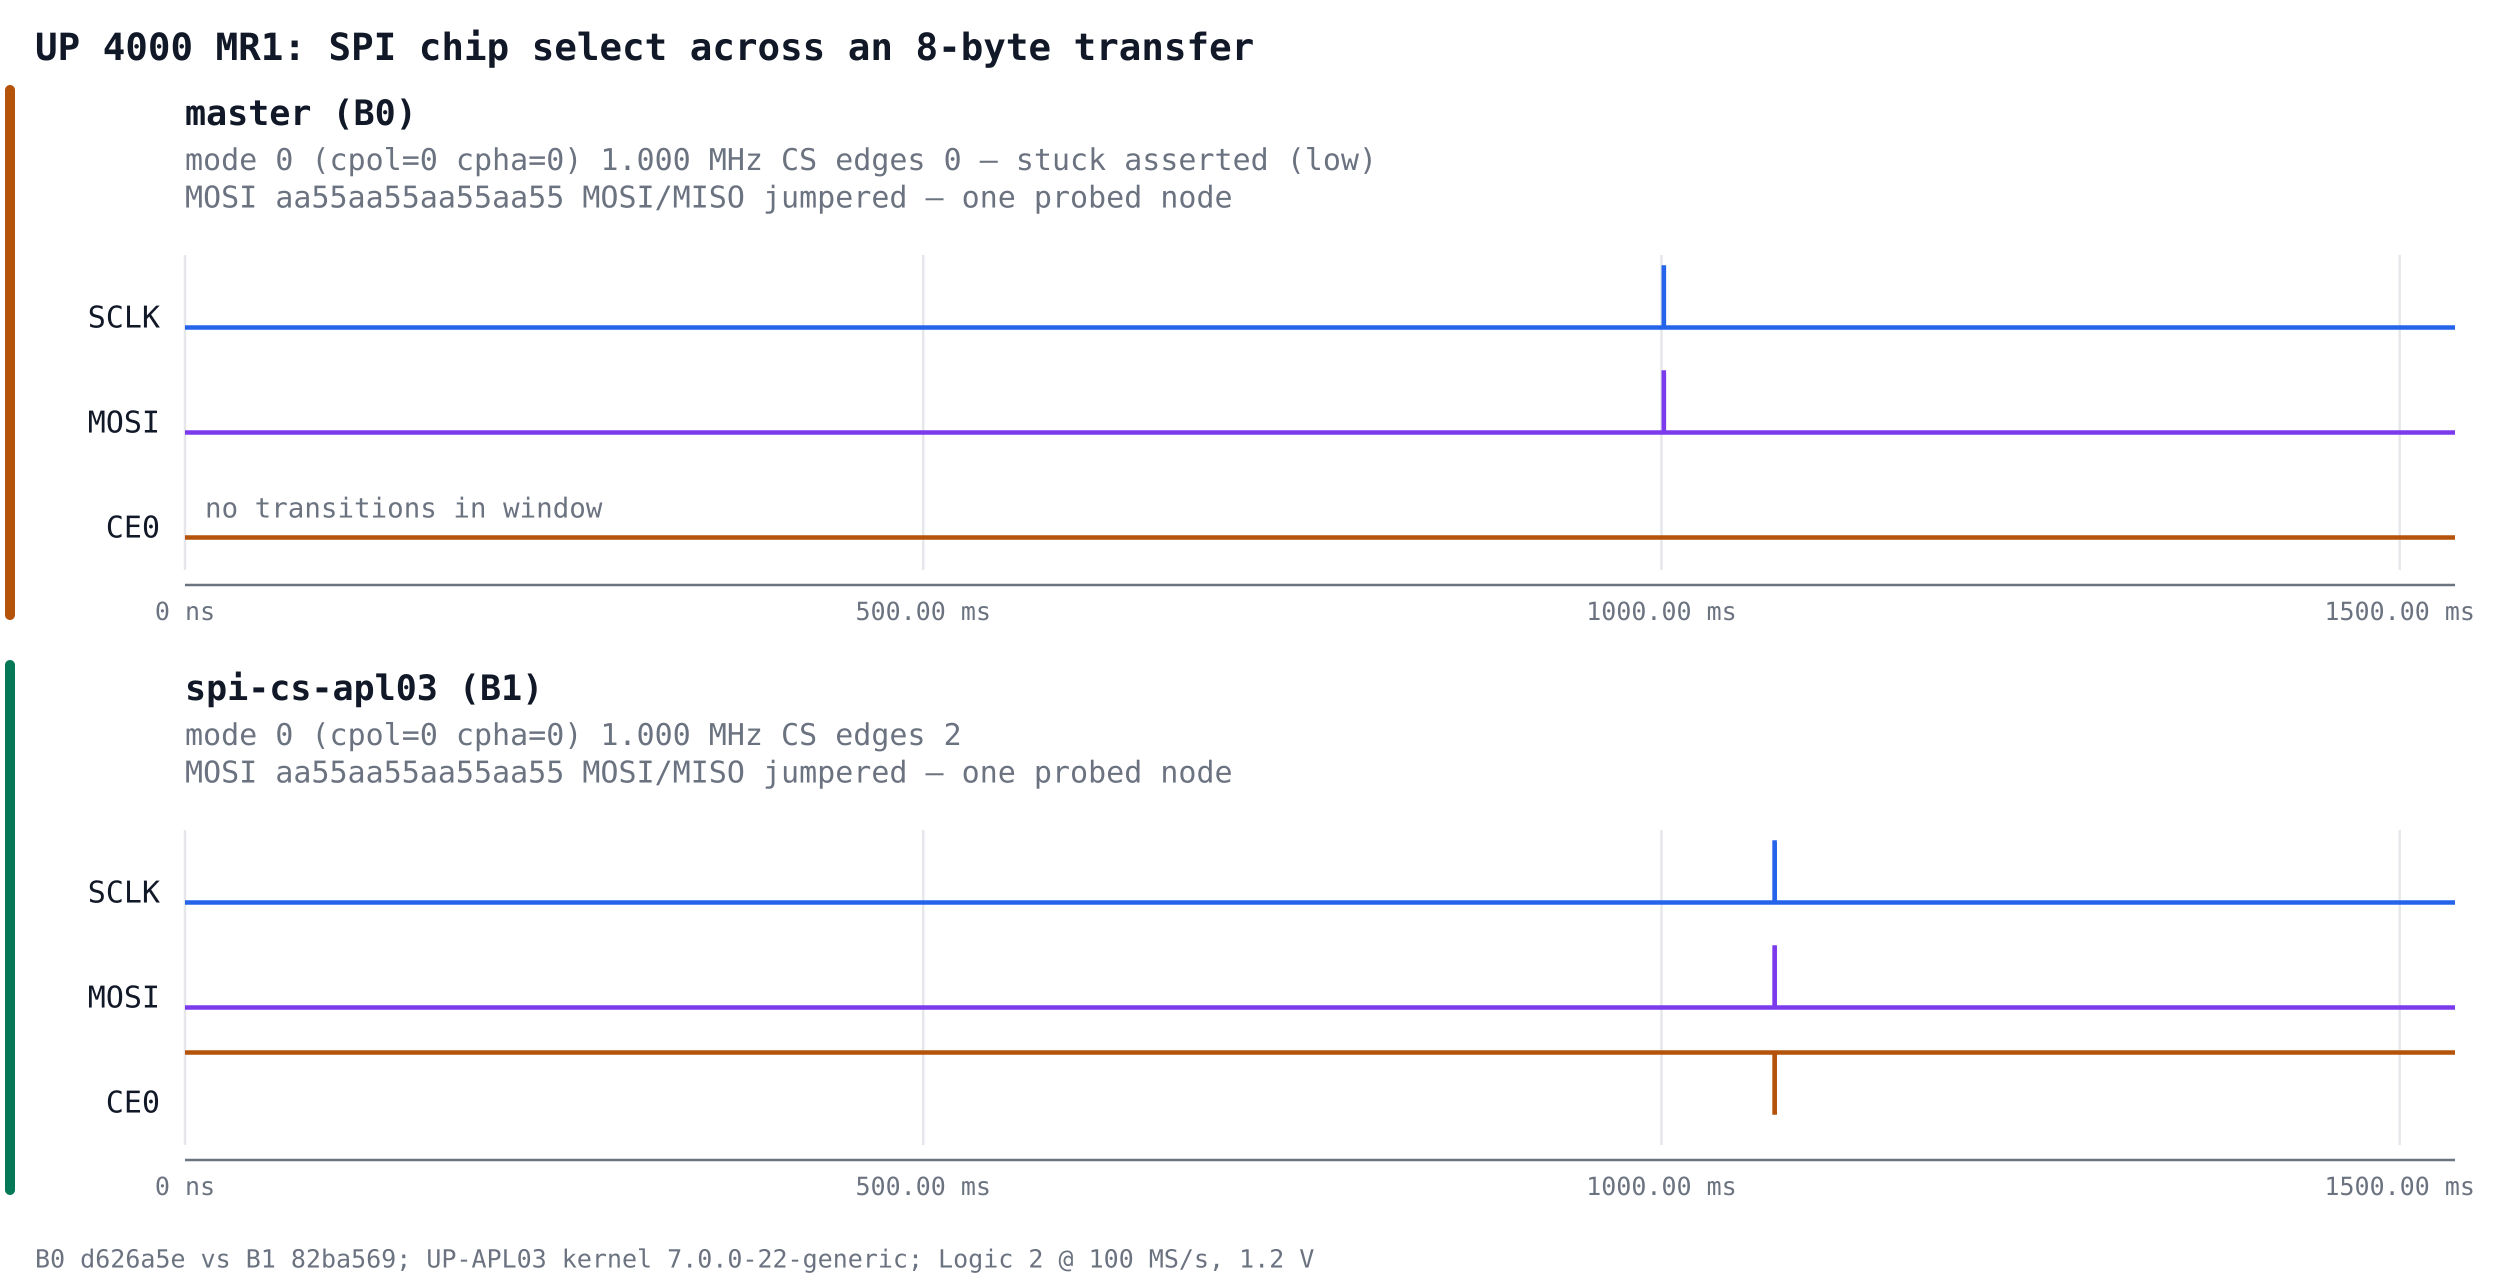
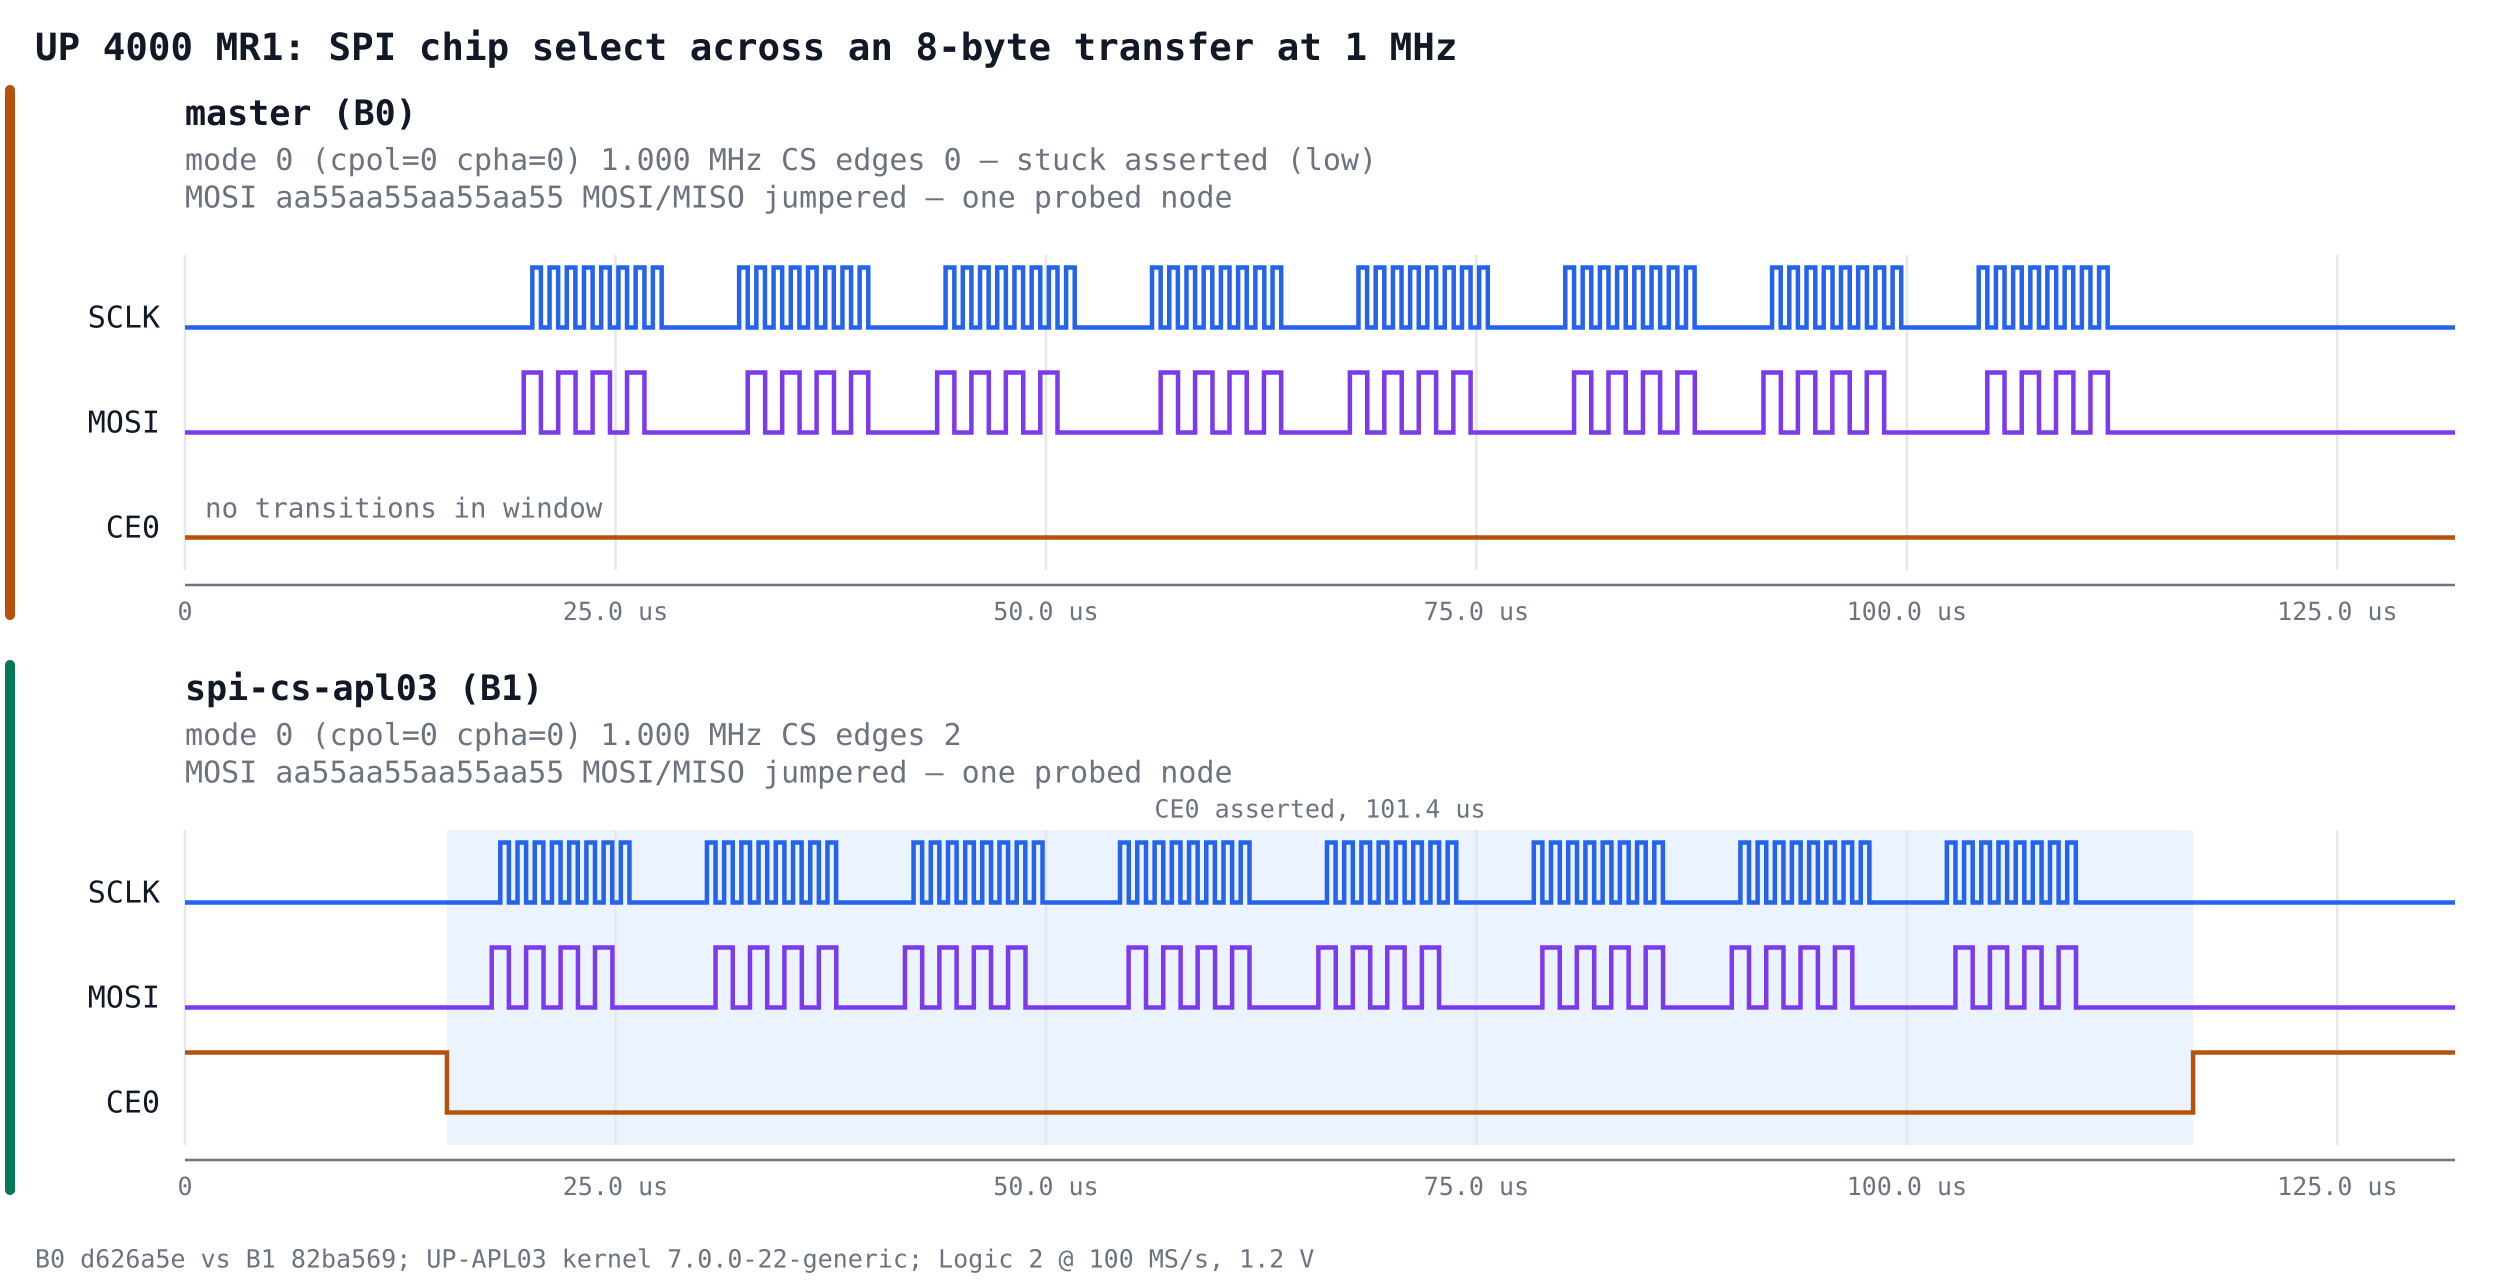
- <svg xmlns="http://www.w3.org/2000/svg" width="1000" height="514" viewBox="0 0 1000 514" role="img" aria-label="UP 4000 MR1: SPI chip select across an 8-byte transfer">
+ <svg xmlns="http://www.w3.org/2000/svg" width="1000" height="514" viewBox="0 0 1000 514" role="img" aria-label="UP 4000 MR1: SPI chip select across an 8-byte transfer at 1 MHz">
  <rect width="1000" height="514" fill="#ffffff" />
-   <text x="14" y="24" font-family="ui-monospace, SFMono-Regular, Menlo, Consolas, monospace" font-size="15" font-weight="700" fill="#111827">UP 4000 MR1: SPI chip select across an 8-byte transfer</text>
+   <text x="14" y="24" font-family="ui-monospace, SFMono-Regular, Menlo, Consolas, monospace" font-size="15" font-weight="700" fill="#111827">UP 4000 MR1: SPI chip select across an 8-byte transfer at 1 MHz</text>
  <rect x="2" y="34" width="4" height="214" fill="#b45309" rx="2" />
  <text x="74" y="50" font-family="ui-monospace, SFMono-Regular, Menlo, Consolas, monospace" font-size="14" font-weight="700" fill="#111827">master (B0)</text>
  <text x="74" y="68" font-family="ui-monospace, SFMono-Regular, Menlo, Consolas, monospace" font-size="12" fill="#6b7280">mode 0 (cpol=0 cpha=0)   1.000 MHz   CS edges 0 — stuck asserted (low)</text>
  <text x="74" y="83" font-family="ui-monospace, SFMono-Regular, Menlo, Consolas, monospace" font-size="12" fill="#6b7280">MOSI aa55aa55aa55aa55   MOSI/MISO jumpered — one probed node</text>
  <line x1="74.00" y1="102" x2="74.00" y2="228" stroke="#e5e7eb" stroke-width="1" />
-   <line x1="369.29" y1="102" x2="369.29" y2="228" stroke="#e5e7eb" stroke-width="1" />
-   <line x1="664.58" y1="102" x2="664.58" y2="228" stroke="#e5e7eb" stroke-width="1" />
-   <line x1="959.87" y1="102" x2="959.87" y2="228" stroke="#e5e7eb" stroke-width="1" />
+   <line x1="246.19" y1="102" x2="246.19" y2="228" stroke="#e5e7eb" stroke-width="1" />
+   <line x1="418.38" y1="102" x2="418.38" y2="228" stroke="#e5e7eb" stroke-width="1" />
+   <line x1="590.56" y1="102" x2="590.56" y2="228" stroke="#e5e7eb" stroke-width="1" />
+   <line x1="762.75" y1="102" x2="762.75" y2="228" stroke="#e5e7eb" stroke-width="1" />
+   <line x1="934.94" y1="102" x2="934.94" y2="228" stroke="#e5e7eb" stroke-width="1" />
  <text x="64" y="131" text-anchor="end" font-family="ui-monospace, SFMono-Regular, Menlo, Consolas, monospace" font-size="12" fill="#111827">SCLK</text>
-   <polyline points="74.00,131.00 665.51,131.00 665.51,107.00 665.51,107.00 665.51,131.00 665.51,131.00 665.51,107.00 665.51,107.00 665.51,131.00 665.51,131.00 665.51,107.00 665.51,107.00 665.51,131.00 665.51,131.00 665.51,107.00 665.51,107.00 665.51,131.00 665.51,131.00 665.51,107.00 665.51,107.00 665.51,131.00 665.51,131.00 665.51,107.00 665.51,107.00 665.51,131.00 665.51,131.00 665.51,107.00 665.51,107.00 665.51,131.00 665.51,131.00 665.51,107.00 665.51,107.00 665.51,131.00 665.51,131.00 665.51,107.00 665.51,107.00 665.51,131.00 665.51,131.00 665.51,107.00 665.52,107.00 665.52,131.00 665.52,131.00 665.52,107.00 665.52,107.00 665.52,131.00 665.52,131.00 665.52,107.00 665.52,107.00 665.52,131.00 665.52,131.00 665.52,107.00 665.52,107.00 665.52,131.00 665.52,131.00 665.52,107.00 665.52,107.00 665.52,131.00 665.52,131.00 665.52,107.00 665.52,107.00 665.52,131.00 665.52,131.00 665.52,107.00 665.52,107.00 665.52,131.00 665.52,131.00 665.52,107.00 665.52,107.00 665.52,131.00 665.52,131.00 665.52,107.00 665.52,107.00 665.52,131.00 665.52,131.00 665.52,107.00 665.52,107.00 665.52,131.00 665.52,131.00 665.52,107.00 665.52,107.00 665.52,131.00 665.52,131.00 665.52,107.00 665.52,107.00 665.52,131.00 665.52,131.00 665.52,107.00 665.52,107.00 665.52,131.00 665.52,131.00 665.52,107.00 665.53,107.00 665.53,131.00 665.53,131.00 665.53,107.00 665.53,107.00 665.53,131.00 665.53,131.00 665.53,107.00 665.53,107.00 665.53,131.00 665.53,131.00 665.53,107.00 665.53,107.00 665.53,131.00 665.53,131.00 665.53,107.00 665.53,107.00 665.53,131.00 665.53,131.00 665.53,107.00 665.53,107.00 665.53,131.00 665.53,131.00 665.53,107.00 665.53,107.00 665.53,131.00 665.53,131.00 665.53,107.00 665.53,107.00 665.53,131.00 665.53,131.00 665.53,107.00 665.53,107.00 665.53,131.00 665.53,131.00 665.53,107.00 665.53,107.00 665.53,131.00 665.54,131.00 665.54,107.00 665.54,107.00 665.54,131.00 665.54,131.00 665.54,107.00 665.54,107.00 665.54,131.00 665.54,131.00 665.54,107.00 665.54,107.00 665.54,131.00 665.54,131.00 665.54,107.00 665.54,107.00 665.54,131.00 665.54,131.00 665.54,107.00 665.54,107.00 665.54,131.00 665.54,131.00 665.54,107.00 665.54,107.00 665.54,131.00 665.54,131.00 665.54,107.00 665.54,107.00 665.54,131.00 665.54,131.00 665.54,107.00 665.54,107.00 665.54,131.00 665.54,131.00 665.54,107.00 665.54,107.00 665.54,131.00 665.54,131.00 665.54,107.00 665.54,107.00 665.54,131.00 665.54,131.00 665.54,107.00 665.54,107.00 665.54,131.00 665.54,131.00 665.54,107.00 665.54,107.00 665.54,131.00 665.54,131.00 665.54,107.00 665.55,107.00 665.55,131.00 665.55,131.00 665.55,107.00 665.55,107.00 665.55,131.00 665.55,131.00 665.55,107.00 665.55,107.00 665.55,131.00 665.55,131.00 665.55,107.00 665.55,107.00 665.55,131.00 665.55,131.00 665.55,107.00 665.55,107.00 665.55,131.00 665.55,131.00 665.55,107.00 665.55,107.00 665.55,131.00 665.55,131.00 665.55,107.00 665.55,107.00 665.55,131.00 665.55,131.00 665.55,107.00 665.55,107.00 665.55,131.00 665.55,131.00 665.55,107.00 665.55,107.00 665.55,131.00 665.55,131.00 665.55,107.00 665.55,107.00 665.55,131.00 665.55,131.00 665.55,107.00 665.55,107.00 665.55,131.00 665.55,131.00 665.55,107.00 665.55,107.00 665.55,131.00 665.56,131.00 665.56,107.00 665.56,107.00 665.56,131.00 665.56,131.00 665.56,107.00 665.56,107.00 665.56,131.00 665.56,131.00 665.56,107.00 665.56,107.00 665.56,131.00 665.56,131.00 665.56,107.00 665.56,107.00 665.56,131.00 665.56,131.00 665.56,107.00 665.56,107.00 665.56,131.00 665.56,131.00 665.56,107.00 665.56,107.00 665.56,131.00 665.56,131.00 665.56,107.00 665.56,107.00 665.56,131.00 665.56,131.00 665.56,107.00 665.56,107.00 665.56,131.00 982.00,131.00" fill="none" stroke="#2563eb" stroke-width="1.8" stroke-linejoin="miter" />
+   <polyline points="74.00,131.00 212.93,131.00 212.93,107.00 216.37,107.00 216.37,131.00 219.82,131.00 219.82,107.00 223.26,107.00 223.26,131.00 226.71,131.00 226.71,107.00 230.15,107.00 230.15,131.00 233.59,131.00 233.59,107.00 237.04,107.00 237.04,131.00 240.48,131.00 240.48,107.00 243.92,107.00 243.92,131.00 247.37,131.00 247.37,107.00 250.81,107.00 250.81,131.00 254.26,131.00 254.26,107.00 257.77,107.00 257.77,131.00 261.14,131.00 261.14,107.00 264.66,107.00 264.66,131.00 295.65,131.00 295.65,107.00 299.09,107.00 299.09,131.00 302.54,131.00 302.54,107.00 305.98,107.00 305.98,131.00 309.43,131.00 309.43,107.00 312.87,107.00 312.87,131.00 316.31,131.00 316.31,107.00 319.76,107.00 319.76,131.00 323.20,131.00 323.20,107.00 326.64,107.00 326.64,131.00 330.09,131.00 330.09,107.00 333.53,107.00 333.53,131.00 336.98,131.00 336.98,107.00 340.42,107.00 340.42,131.00 343.86,131.00 343.86,107.00 347.31,107.00 347.31,131.00 378.23,131.00 378.23,107.00 381.74,107.00 381.74,131.00 385.12,131.00 385.12,107.00 388.56,107.00 388.56,131.00 392.01,131.00 392.01,107.00 395.45,107.00 395.45,131.00 398.89,131.00 398.89,107.00 402.34,107.00 402.34,131.00 405.78,131.00 405.78,107.00 409.23,107.00 409.23,131.00 412.67,131.00 412.67,107.00 416.11,107.00 416.11,131.00 419.56,131.00 419.56,107.00 423.00,107.00 423.00,131.00 426.44,131.00 426.44,107.00 429.89,107.00 429.89,131.00 460.81,131.00 460.81,107.00 464.26,107.00 464.26,131.00 467.70,131.00 467.70,107.00 471.14,107.00 471.14,131.00 474.59,131.00 474.59,107.00 478.03,107.00 478.03,131.00 481.47,131.00 481.47,107.00 484.92,107.00 484.92,131.00 488.36,131.00 488.36,107.00 491.81,107.00 491.81,131.00 495.25,131.00 495.25,107.00 498.69,107.00 498.69,131.00 502.14,131.00 502.14,107.00 505.72,107.00 505.72,131.00 509.02,131.00 509.02,107.00 512.47,107.00 512.47,131.00 543.39,131.00 543.39,107.00 546.84,107.00 546.84,131.00 550.28,131.00 550.28,107.00 553.72,107.00 553.72,131.00 557.17,131.00 557.17,107.00 560.61,107.00 560.61,131.00 564.06,131.00 564.06,107.00 567.50,107.00 567.50,131.00 570.94,131.00 570.94,107.00 574.46,107.00 574.46,131.00 577.90,131.00 577.90,107.00 581.48,107.00 581.48,131.00 584.79,131.00 584.79,107.00 588.23,107.00 588.23,131.00 591.67,131.00 591.67,107.00 595.12,107.00 595.12,131.00 626.11,131.00 626.11,107.00 629.63,107.00 629.63,131.00 633.07,131.00 633.07,107.00 636.51,107.00 636.51,131.00 639.96,131.00 639.96,107.00 643.40,107.00 643.40,131.00 646.84,131.00 646.84,107.00 650.29,107.00 650.29,131.00 653.73,131.00 653.73,107.00 657.18,107.00 657.18,131.00 660.62,131.00 660.62,107.00 664.06,107.00 664.06,131.00 667.51,131.00 667.51,107.00 670.95,107.00 670.95,131.00 674.39,131.00 674.39,107.00 677.84,107.00 677.84,131.00 708.83,131.00 708.83,107.00 712.28,107.00 712.28,131.00 715.72,131.00 715.72,107.00 719.16,107.00 719.16,131.00 722.61,131.00 722.61,107.00 726.12,107.00 726.12,131.00 729.49,131.00 729.49,107.00 733.01,107.00 733.01,131.00 736.38,131.00 736.38,107.00 739.89,107.00 739.89,131.00 743.27,131.00 743.27,107.00 746.78,107.00 746.78,131.00 750.16,131.00 750.16,107.00 753.67,107.00 753.67,131.00 757.04,131.00 757.04,107.00 760.49,107.00 760.49,131.00 791.48,131.00 791.48,107.00 794.93,107.00 794.93,131.00 798.37,131.00 798.37,107.00 801.81,107.00 801.81,131.00 805.26,131.00 805.26,107.00 808.70,107.00 808.70,131.00 812.14,131.00 812.14,107.00 815.59,107.00 815.59,131.00 818.96,131.00 818.96,107.00 822.48,107.00 822.48,131.00 825.85,131.00 825.85,107.00 829.29,107.00 829.29,131.00 832.74,131.00 832.74,107.00 836.18,107.00 836.18,131.00 839.63,131.00 839.63,107.00 843.07,107.00 843.07,131.00 982.00,131.00" fill="none" stroke="#2563eb" stroke-width="1.8" stroke-linejoin="miter" />
  <text x="64" y="173" text-anchor="end" font-family="ui-monospace, SFMono-Regular, Menlo, Consolas, monospace" font-size="12" fill="#111827">MOSI</text>
-   <polyline points="74.00,173.00 665.51,173.00 665.51,149.00 665.51,149.00 665.51,173.00 665.51,173.00 665.51,149.00 665.51,149.00 665.51,173.00 665.51,173.00 665.51,149.00 665.51,149.00 665.51,173.00 665.51,173.00 665.51,149.00 665.51,149.00 665.51,173.00 665.51,173.00 665.51,149.00 665.52,149.00 665.52,173.00 665.52,173.00 665.52,149.00 665.52,149.00 665.52,173.00 665.52,173.00 665.52,149.00 665.52,149.00 665.52,173.00 665.52,173.00 665.52,149.00 665.52,149.00 665.52,173.00 665.52,173.00 665.52,149.00 665.52,149.00 665.52,173.00 665.52,173.00 665.52,149.00 665.52,149.00 665.52,173.00 665.52,173.00 665.52,149.00 665.52,149.00 665.52,173.00 665.52,173.00 665.52,149.00 665.53,149.00 665.53,173.00 665.53,173.00 665.53,149.00 665.53,149.00 665.53,173.00 665.53,173.00 665.53,149.00 665.53,149.00 665.53,173.00 665.53,173.00 665.53,149.00 665.53,149.00 665.53,173.00 665.53,173.00 665.53,149.00 665.53,149.00 665.53,173.00 665.54,173.00 665.54,149.00 665.54,149.00 665.54,173.00 665.54,173.00 665.54,149.00 665.54,149.00 665.54,173.00 665.54,173.00 665.54,149.00 665.54,149.00 665.54,173.00 665.54,173.00 665.54,149.00 665.54,149.00 665.54,173.00 665.54,173.00 665.54,149.00 665.54,149.00 665.54,173.00 665.54,173.00 665.54,149.00 665.54,149.00 665.54,173.00 665.55,173.00 665.55,149.00 665.55,149.00 665.55,173.00 665.55,173.00 665.55,149.00 665.55,149.00 665.55,173.00 665.55,173.00 665.55,149.00 665.55,149.00 665.55,173.00 665.55,173.00 665.55,149.00 665.55,149.00 665.55,173.00 665.55,173.00 665.55,149.00 665.55,149.00 665.55,173.00 665.55,173.00 665.55,149.00 665.55,149.00 665.55,173.00 665.56,173.00 665.56,149.00 665.56,149.00 665.56,173.00 665.56,173.00 665.56,149.00 665.56,149.00 665.56,173.00 665.56,173.00 665.56,149.00 665.56,149.00 665.56,173.00 665.56,173.00 665.56,149.00 665.56,149.00 665.56,173.00 982.00,173.00" fill="none" stroke="#7c3aed" stroke-width="1.8" stroke-linejoin="miter" />
+   <polyline points="74.00,173.00 209.49,173.00 209.49,149.00 216.37,149.00 216.37,173.00 223.26,173.00 223.26,149.00 230.22,149.00 230.22,173.00 237.04,173.00 237.04,149.00 243.99,149.00 243.99,173.00 250.81,173.00 250.81,149.00 257.77,149.00 257.77,173.00 299.09,173.00 299.09,149.00 306.05,149.00 306.05,173.00 312.87,173.00 312.87,149.00 319.83,149.00 319.83,173.00 326.64,173.00 326.64,149.00 333.60,149.00 333.60,173.00 340.42,173.00 340.42,149.00 347.31,149.00 347.31,173.00 374.86,173.00 374.86,149.00 381.74,149.00 381.74,173.00 388.56,173.00 388.56,149.00 395.52,149.00 395.52,173.00 402.34,173.00 402.34,149.00 409.29,149.00 409.29,173.00 416.11,173.00 416.11,149.00 423.00,149.00 423.00,173.00 464.26,173.00 464.26,149.00 471.21,149.00 471.21,173.00 478.03,173.00 478.03,149.00 484.99,149.00 484.99,173.00 491.81,173.00 491.81,149.00 498.69,149.00 498.69,173.00 505.58,173.00 505.58,149.00 512.47,149.00 512.47,173.00 539.95,173.00 539.95,149.00 546.91,149.00 546.91,173.00 553.72,173.00 553.72,149.00 560.68,149.00 560.68,173.00 567.50,173.00 567.50,149.00 574.46,149.00 574.46,173.00 581.34,173.00 581.34,149.00 588.23,149.00 588.23,173.00 629.63,173.00 629.63,149.00 636.51,149.00 636.51,173.00 643.40,173.00 643.40,149.00 650.29,149.00 650.29,173.00 657.18,173.00 657.18,149.00 664.06,149.00 664.06,173.00 670.95,173.00 670.95,149.00 677.91,149.00 677.91,173.00 705.39,173.00 705.39,149.00 712.34,149.00 712.34,173.00 719.16,173.00 719.16,149.00 726.12,149.00 726.12,173.00 732.94,173.00 732.94,149.00 739.89,149.00 739.89,173.00 746.71,173.00 746.71,149.00 753.67,149.00 753.67,173.00 794.93,173.00 794.93,149.00 801.81,149.00 801.81,173.00 808.70,173.00 808.70,149.00 815.59,149.00 815.59,173.00 822.41,173.00 822.41,149.00 829.36,149.00 829.36,173.00 836.18,173.00 836.18,149.00 843.14,149.00 843.14,173.00 982.00,173.00" fill="none" stroke="#7c3aed" stroke-width="1.8" stroke-linejoin="miter" />
  <text x="64" y="215" text-anchor="end" font-family="ui-monospace, SFMono-Regular, Menlo, Consolas, monospace" font-size="12" fill="#111827">CE0</text>
  <polyline points="74.00,215.00 982.00,215.00" fill="none" stroke="#b45309" stroke-width="1.8" stroke-linejoin="miter" />
  <text x="82.00" y="207.00" font-family="ui-monospace, SFMono-Regular, Menlo, Consolas, monospace" font-size="11" fill="#6b7280">no transitions in window</text>
  <line x1="74.00" y1="234" x2="982.00" y2="234" stroke="#6b7280" stroke-width="1" />
-   <text x="74.00" y="248" text-anchor="middle" font-family="ui-monospace, SFMono-Regular, Menlo, Consolas, monospace" font-size="10" fill="#6b7280">0 ns</text>
-   <text x="369.29" y="248" text-anchor="middle" font-family="ui-monospace, SFMono-Regular, Menlo, Consolas, monospace" font-size="10" fill="#6b7280">500.00 ms</text>
-   <text x="664.58" y="248" text-anchor="middle" font-family="ui-monospace, SFMono-Regular, Menlo, Consolas, monospace" font-size="10" fill="#6b7280">1000.00 ms</text>
-   <text x="959.87" y="248" text-anchor="middle" font-family="ui-monospace, SFMono-Regular, Menlo, Consolas, monospace" font-size="10" fill="#6b7280">1500.00 ms</text>
+   <text x="74.00" y="248" text-anchor="middle" font-family="ui-monospace, SFMono-Regular, Menlo, Consolas, monospace" font-size="10" fill="#6b7280">0</text>
+   <text x="246.19" y="248" text-anchor="middle" font-family="ui-monospace, SFMono-Regular, Menlo, Consolas, monospace" font-size="10" fill="#6b7280">25.0 us</text>
+   <text x="418.38" y="248" text-anchor="middle" font-family="ui-monospace, SFMono-Regular, Menlo, Consolas, monospace" font-size="10" fill="#6b7280">50.0 us</text>
+   <text x="590.56" y="248" text-anchor="middle" font-family="ui-monospace, SFMono-Regular, Menlo, Consolas, monospace" font-size="10" fill="#6b7280">75.0 us</text>
+   <text x="762.75" y="248" text-anchor="middle" font-family="ui-monospace, SFMono-Regular, Menlo, Consolas, monospace" font-size="10" fill="#6b7280">100.0 us</text>
+   <text x="934.94" y="248" text-anchor="middle" font-family="ui-monospace, SFMono-Regular, Menlo, Consolas, monospace" font-size="10" fill="#6b7280">125.0 us</text>
  <rect x="2" y="264" width="4" height="214" fill="#047857" rx="2" />
  <text x="74" y="280" font-family="ui-monospace, SFMono-Regular, Menlo, Consolas, monospace" font-size="14" font-weight="700" fill="#111827">spi-cs-apl03 (B1)</text>
  <text x="74" y="298" font-family="ui-monospace, SFMono-Regular, Menlo, Consolas, monospace" font-size="12" fill="#6b7280">mode 0 (cpol=0 cpha=0)   1.000 MHz   CS edges 2</text>
  <text x="74" y="313" font-family="ui-monospace, SFMono-Regular, Menlo, Consolas, monospace" font-size="12" fill="#6b7280">MOSI aa55aa55aa55aa55   MOSI/MISO jumpered — one probed node</text>
-   <rect x="709.83" y="332" width="0.06" height="126" fill="#dbeafe" opacity="0.55" />
+   <rect x="178.77" y="332" width="698.46" height="126" fill="#dbeafe" opacity="0.55" />
+   <text x="528.00" y="327" text-anchor="middle" font-family="ui-monospace, SFMono-Regular, Menlo, Consolas, monospace" font-size="10" fill="#6b7280">CE0 asserted, 101.4 us</text>
  <line x1="74.00" y1="332" x2="74.00" y2="458" stroke="#e5e7eb" stroke-width="1" />
-   <line x1="369.29" y1="332" x2="369.29" y2="458" stroke="#e5e7eb" stroke-width="1" />
-   <line x1="664.58" y1="332" x2="664.58" y2="458" stroke="#e5e7eb" stroke-width="1" />
-   <line x1="959.87" y1="332" x2="959.87" y2="458" stroke="#e5e7eb" stroke-width="1" />
+   <line x1="246.19" y1="332" x2="246.19" y2="458" stroke="#e5e7eb" stroke-width="1" />
+   <line x1="418.38" y1="332" x2="418.38" y2="458" stroke="#e5e7eb" stroke-width="1" />
+   <line x1="590.56" y1="332" x2="590.56" y2="458" stroke="#e5e7eb" stroke-width="1" />
+   <line x1="762.75" y1="332" x2="762.75" y2="458" stroke="#e5e7eb" stroke-width="1" />
+   <line x1="934.94" y1="332" x2="934.94" y2="458" stroke="#e5e7eb" stroke-width="1" />
  <text x="64" y="361" text-anchor="end" font-family="ui-monospace, SFMono-Regular, Menlo, Consolas, monospace" font-size="12" fill="#111827">SCLK</text>
-   <polyline points="74.00,361.00 709.83,361.00 709.83,337.00 709.83,337.00 709.83,361.00 709.83,361.00 709.83,337.00 709.83,337.00 709.83,361.00 709.83,361.00 709.83,337.00 709.83,337.00 709.83,361.00 709.83,361.00 709.83,337.00 709.84,337.00 709.84,361.00 709.84,361.00 709.84,337.00 709.84,337.00 709.84,361.00 709.84,361.00 709.84,337.00 709.84,337.00 709.84,361.00 709.84,361.00 709.84,337.00 709.84,337.00 709.84,361.00 709.84,361.00 709.84,337.00 709.84,337.00 709.84,361.00 709.84,361.00 709.84,337.00 709.84,337.00 709.84,361.00 709.84,361.00 709.84,337.00 709.84,337.00 709.84,361.00 709.84,361.00 709.84,337.00 709.84,337.00 709.84,361.00 709.84,361.00 709.84,337.00 709.84,337.00 709.84,361.00 709.84,361.00 709.84,337.00 709.84,337.00 709.84,361.00 709.84,361.00 709.84,337.00 709.84,337.00 709.84,361.00 709.84,361.00 709.84,337.00 709.84,337.00 709.84,361.00 709.84,361.00 709.84,337.00 709.84,337.00 709.84,361.00 709.85,361.00 709.85,337.00 709.85,337.00 709.85,361.00 709.85,361.00 709.85,337.00 709.85,337.00 709.85,361.00 709.85,361.00 709.85,337.00 709.85,337.00 709.85,361.00 709.85,361.00 709.85,337.00 709.85,337.00 709.85,361.00 709.85,361.00 709.85,337.00 709.85,337.00 709.85,361.00 709.85,361.00 709.85,337.00 709.85,337.00 709.85,361.00 709.85,361.00 709.85,337.00 709.85,337.00 709.85,361.00 709.85,361.00 709.85,337.00 709.85,337.00 709.85,361.00 709.85,361.00 709.85,337.00 709.85,337.00 709.85,361.00 709.86,361.00 709.86,337.00 709.86,337.00 709.86,361.00 709.86,361.00 709.86,337.00 709.86,337.00 709.86,361.00 709.86,361.00 709.86,337.00 709.86,337.00 709.86,361.00 709.86,361.00 709.86,337.00 709.86,337.00 709.86,361.00 709.86,361.00 709.86,337.00 709.86,337.00 709.86,361.00 709.86,361.00 709.86,337.00 709.86,337.00 709.86,361.00 709.86,361.00 709.86,337.00 709.86,337.00 709.86,361.00 709.86,361.00 709.86,337.00 709.86,337.00 709.86,361.00 709.86,361.00 709.86,337.00 709.86,337.00 709.86,361.00 709.86,361.00 709.86,337.00 709.86,337.00 709.86,361.00 709.86,361.00 709.86,337.00 709.86,337.00 709.86,361.00 709.86,361.00 709.86,337.00 709.86,337.00 709.86,361.00 709.86,361.00 709.86,337.00 709.86,337.00 709.86,361.00 709.87,361.00 709.87,337.00 709.87,337.00 709.87,361.00 709.87,361.00 709.87,337.00 709.87,337.00 709.87,361.00 709.87,361.00 709.87,337.00 709.87,337.00 709.87,361.00 709.87,361.00 709.87,337.00 709.87,337.00 709.87,361.00 709.87,361.00 709.87,337.00 709.87,337.00 709.87,361.00 709.87,361.00 709.87,337.00 709.87,337.00 709.87,361.00 709.87,361.00 709.87,337.00 709.87,337.00 709.87,361.00 709.87,361.00 709.87,337.00 709.87,337.00 709.87,361.00 709.87,361.00 709.87,337.00 709.87,337.00 709.87,361.00 709.87,361.00 709.87,337.00 709.87,337.00 709.87,361.00 709.88,361.00 709.88,337.00 709.88,337.00 709.88,361.00 709.88,361.00 709.88,337.00 709.88,337.00 709.88,361.00 709.88,361.00 709.88,337.00 709.88,337.00 709.88,361.00 709.88,361.00 709.88,337.00 709.88,337.00 709.88,361.00 709.88,361.00 709.88,337.00 709.88,337.00 709.88,361.00 709.88,361.00 709.88,337.00 709.88,337.00 709.88,361.00 709.88,361.00 709.88,337.00 709.88,337.00 709.88,361.00 709.88,361.00 709.88,337.00 709.88,337.00 709.88,361.00 709.88,361.00 709.88,337.00 709.88,337.00 709.88,361.00 709.88,361.00 709.88,337.00 709.88,337.00 709.88,361.00 709.88,361.00 709.88,337.00 709.88,337.00 709.88,361.00 709.88,361.00 709.88,337.00 709.88,337.00 709.88,361.00 709.89,361.00 709.89,337.00 709.89,337.00 709.89,361.00 709.89,361.00 709.89,337.00 709.89,337.00 709.89,361.00 709.89,361.00 709.89,337.00 709.89,337.00 709.89,361.00 709.89,361.00 709.89,337.00 709.89,337.00 709.89,361.00 982.00,361.00" fill="none" stroke="#2563eb" stroke-width="1.8" stroke-linejoin="miter" />
+   <polyline points="74.00,361.00 200.12,361.00 200.12,337.00 203.56,337.00 203.56,361.00 207.01,361.00 207.01,337.00 210.45,337.00 210.45,361.00 213.90,361.00 213.90,337.00 217.34,337.00 217.34,361.00 220.78,361.00 220.78,337.00 224.23,337.00 224.23,361.00 227.67,361.00 227.67,337.00 231.11,337.00 231.11,361.00 234.56,361.00 234.56,337.00 238.00,337.00 238.00,361.00 241.45,361.00 241.45,337.00 244.89,337.00 244.89,361.00 248.33,361.00 248.33,337.00 251.78,337.00 251.78,361.00 282.77,361.00 282.77,337.00 286.21,337.00 286.21,361.00 289.66,361.00 289.66,337.00 293.10,337.00 293.10,361.00 296.55,361.00 296.55,337.00 299.99,337.00 299.99,361.00 303.43,361.00 303.43,337.00 306.88,337.00 306.88,361.00 310.32,361.00 310.32,337.00 313.76,337.00 313.76,361.00 317.21,361.00 317.21,337.00 320.65,337.00 320.65,361.00 324.10,361.00 324.10,337.00 327.54,337.00 327.54,361.00 330.98,361.00 330.98,337.00 334.43,337.00 334.43,361.00 365.42,361.00 365.42,337.00 368.86,337.00 368.86,361.00 372.31,361.00 372.31,337.00 375.75,337.00 375.75,361.00 379.20,361.00 379.20,337.00 382.64,337.00 382.64,361.00 386.08,361.00 386.08,337.00 389.53,337.00 389.53,361.00 392.90,361.00 392.90,337.00 396.41,337.00 396.41,361.00 399.79,361.00 399.79,337.00 403.23,337.00 403.23,361.00 406.68,361.00 406.68,337.00 410.12,337.00 410.12,361.00 413.56,361.00 413.56,337.00 417.01,337.00 417.01,361.00 448.00,361.00 448.00,337.00 451.51,337.00 451.51,361.00 454.89,361.00 454.89,337.00 458.40,337.00 458.40,361.00 461.85,361.00 461.85,337.00 465.29,337.00 465.29,361.00 468.73,361.00 468.73,337.00 472.18,337.00 472.18,361.00 475.62,361.00 475.62,337.00 479.06,337.00 479.06,361.00 482.51,361.00 482.51,337.00 485.95,337.00 485.95,361.00 489.40,361.00 489.40,337.00 492.84,337.00 492.84,361.00 496.28,361.00 496.28,337.00 499.80,337.00 499.80,361.00 530.79,361.00 530.79,337.00 534.23,337.00 534.23,361.00 537.68,361.00 537.68,337.00 541.12,337.00 541.12,361.00 544.56,361.00 544.56,337.00 548.01,337.00 548.01,361.00 551.45,361.00 551.45,337.00 554.96,337.00 554.96,361.00 558.34,361.00 558.34,337.00 561.85,337.00 561.85,361.00 565.30,361.00 565.30,337.00 568.74,337.00 568.74,361.00 572.18,361.00 572.18,337.00 575.63,337.00 575.63,361.00 579.07,361.00 579.07,337.00 582.51,337.00 582.51,361.00 613.51,361.00 613.51,337.00 616.95,337.00 616.95,361.00 620.40,361.00 620.40,337.00 623.91,337.00 623.91,361.00 627.28,361.00 627.28,337.00 630.80,337.00 630.80,361.00 634.17,361.00 634.17,337.00 637.68,337.00 637.68,361.00 641.06,361.00 641.06,337.00 644.57,337.00 644.57,361.00 647.95,361.00 647.95,337.00 651.46,337.00 651.46,361.00 654.83,361.00 654.83,337.00 658.28,337.00 658.28,361.00 661.72,361.00 661.72,337.00 665.16,337.00 665.16,361.00 696.16,361.00 696.16,337.00 699.60,337.00 699.60,361.00 703.05,361.00 703.05,337.00 706.49,337.00 706.49,361.00 709.93,361.00 709.93,337.00 713.38,337.00 713.38,361.00 716.75,361.00 716.75,337.00 720.26,337.00 720.26,361.00 723.64,361.00 723.64,337.00 727.15,337.00 727.15,361.00 730.53,361.00 730.53,337.00 733.97,337.00 733.97,361.00 737.41,361.00 737.41,337.00 740.86,337.00 740.86,361.00 744.30,361.00 744.30,337.00 747.75,337.00 747.75,361.00 778.74,361.00 778.74,337.00 782.18,337.00 782.18,361.00 785.63,361.00 785.63,337.00 789.07,337.00 789.07,361.00 792.51,361.00 792.51,337.00 795.96,337.00 795.96,361.00 799.40,361.00 799.40,337.00 802.85,337.00 802.85,361.00 806.29,361.00 806.29,337.00 809.73,337.00 809.73,361.00 813.11,361.00 813.11,337.00 816.62,337.00 816.62,361.00 820.00,361.00 820.00,337.00 823.44,337.00 823.44,361.00 826.88,361.00 826.88,337.00 830.33,337.00 830.33,361.00 982.00,361.00" fill="none" stroke="#2563eb" stroke-width="1.8" stroke-linejoin="miter" />
  <text x="64" y="403" text-anchor="end" font-family="ui-monospace, SFMono-Regular, Menlo, Consolas, monospace" font-size="12" fill="#111827">MOSI</text>
-   <polyline points="74.00,403.00 709.83,403.00 709.83,379.00 709.83,379.00 709.83,403.00 709.83,403.00 709.83,379.00 709.83,379.00 709.83,403.00 709.84,403.00 709.84,379.00 709.84,379.00 709.84,403.00 709.84,403.00 709.84,379.00 709.84,379.00 709.84,403.00 709.84,403.00 709.84,379.00 709.84,379.00 709.84,403.00 709.84,403.00 709.84,379.00 709.84,379.00 709.84,403.00 709.84,403.00 709.84,379.00 709.84,379.00 709.84,403.00 709.84,403.00 709.84,379.00 709.84,379.00 709.84,403.00 709.85,403.00 709.85,379.00 709.85,379.00 709.85,403.00 709.85,403.00 709.85,379.00 709.85,379.00 709.85,403.00 709.85,403.00 709.85,379.00 709.85,379.00 709.85,403.00 709.85,403.00 709.85,379.00 709.85,379.00 709.85,403.00 709.85,403.00 709.85,379.00 709.86,379.00 709.86,403.00 709.86,403.00 709.86,379.00 709.86,379.00 709.86,403.00 709.86,403.00 709.86,379.00 709.86,379.00 709.86,403.00 709.86,403.00 709.86,379.00 709.86,379.00 709.86,403.00 709.86,403.00 709.86,379.00 709.86,379.00 709.86,403.00 709.86,403.00 709.86,379.00 709.86,379.00 709.86,403.00 709.86,403.00 709.86,379.00 709.86,379.00 709.86,403.00 709.86,403.00 709.86,379.00 709.87,379.00 709.87,403.00 709.87,403.00 709.87,379.00 709.87,379.00 709.87,403.00 709.87,403.00 709.87,379.00 709.87,379.00 709.87,403.00 709.87,403.00 709.87,379.00 709.87,379.00 709.87,403.00 709.87,403.00 709.87,379.00 709.87,379.00 709.87,403.00 709.88,403.00 709.88,379.00 709.88,379.00 709.88,403.00 709.88,403.00 709.88,379.00 709.88,379.00 709.88,403.00 709.88,403.00 709.88,379.00 709.88,379.00 709.88,403.00 709.88,403.00 709.88,379.00 709.88,379.00 709.88,403.00 709.88,403.00 709.88,379.00 709.88,379.00 709.88,403.00 709.88,403.00 709.88,379.00 709.88,379.00 709.88,403.00 709.89,403.00 709.89,379.00 709.89,379.00 709.89,403.00 709.89,403.00 709.89,379.00 709.89,379.00 709.89,403.00 982.00,403.00" fill="none" stroke="#7c3aed" stroke-width="1.8" stroke-linejoin="miter" />
+   <polyline points="74.00,403.00 196.68,403.00 196.68,379.00 203.56,379.00 203.56,403.00 210.45,403.00 210.45,379.00 217.41,379.00 217.41,403.00 224.23,403.00 224.23,379.00 231.18,379.00 231.18,403.00 238.00,403.00 238.00,379.00 244.96,379.00 244.96,403.00 286.21,403.00 286.21,379.00 293.10,379.00 293.10,403.00 299.99,403.00 299.99,379.00 306.88,379.00 306.88,403.00 313.76,403.00 313.76,379.00 320.72,379.00 320.72,403.00 327.54,403.00 327.54,379.00 334.50,379.00 334.50,403.00 361.98,403.00 361.98,379.00 368.86,379.00 368.86,403.00 375.75,403.00 375.75,379.00 382.64,379.00 382.64,403.00 389.53,403.00 389.53,379.00 396.41,379.00 396.41,403.00 403.23,403.00 403.23,379.00 410.19,379.00 410.19,403.00 451.45,403.00 451.45,379.00 458.40,379.00 458.40,403.00 465.29,403.00 465.29,379.00 472.25,379.00 472.25,403.00 479.06,403.00 479.06,379.00 486.02,379.00 486.02,403.00 492.84,403.00 492.84,379.00 499.80,379.00 499.80,403.00 527.35,403.00 527.35,379.00 534.30,379.00 534.30,403.00 541.12,403.00 541.12,379.00 548.08,379.00 548.08,403.00 554.90,403.00 554.90,379.00 561.85,379.00 561.85,403.00 568.74,403.00 568.74,379.00 575.63,379.00 575.63,403.00 616.95,403.00 616.95,379.00 623.91,379.00 623.91,403.00 630.73,403.00 630.73,379.00 637.68,379.00 637.68,403.00 644.50,403.00 644.50,379.00 651.46,379.00 651.46,403.00 658.28,403.00 658.28,379.00 665.23,379.00 665.23,403.00 692.71,403.00 692.71,379.00 699.60,379.00 699.60,403.00 706.49,403.00 706.49,379.00 713.38,379.00 713.38,403.00 720.20,403.00 720.20,379.00 727.15,379.00 727.15,403.00 733.97,403.00 733.97,379.00 740.93,379.00 740.93,403.00 782.18,403.00 782.18,379.00 789.07,379.00 789.07,403.00 795.96,403.00 795.96,379.00 802.85,379.00 802.85,403.00 809.73,403.00 809.73,379.00 816.62,379.00 816.62,403.00 823.44,403.00 823.44,379.00 830.40,379.00 830.40,403.00 982.00,403.00" fill="none" stroke="#7c3aed" stroke-width="1.8" stroke-linejoin="miter" />
  <text x="64" y="445" text-anchor="end" font-family="ui-monospace, SFMono-Regular, Menlo, Consolas, monospace" font-size="12" fill="#111827">CE0</text>
-   <polyline points="74.00,421.00 709.83,421.00 709.83,445.00 709.89,445.00 709.89,421.00 982.00,421.00" fill="none" stroke="#b45309" stroke-width="1.8" stroke-linejoin="miter" />
+   <polyline points="74.00,421.00 178.77,421.00 178.77,445.00 877.23,445.00 877.23,421.00 982.00,421.00" fill="none" stroke="#b45309" stroke-width="1.8" stroke-linejoin="miter" />
  <line x1="74.00" y1="464" x2="982.00" y2="464" stroke="#6b7280" stroke-width="1" />
-   <text x="74.00" y="478" text-anchor="middle" font-family="ui-monospace, SFMono-Regular, Menlo, Consolas, monospace" font-size="10" fill="#6b7280">0 ns</text>
-   <text x="369.29" y="478" text-anchor="middle" font-family="ui-monospace, SFMono-Regular, Menlo, Consolas, monospace" font-size="10" fill="#6b7280">500.00 ms</text>
-   <text x="664.58" y="478" text-anchor="middle" font-family="ui-monospace, SFMono-Regular, Menlo, Consolas, monospace" font-size="10" fill="#6b7280">1000.00 ms</text>
-   <text x="959.87" y="478" text-anchor="middle" font-family="ui-monospace, SFMono-Regular, Menlo, Consolas, monospace" font-size="10" fill="#6b7280">1500.00 ms</text>
+   <text x="74.00" y="478" text-anchor="middle" font-family="ui-monospace, SFMono-Regular, Menlo, Consolas, monospace" font-size="10" fill="#6b7280">0</text>
+   <text x="246.19" y="478" text-anchor="middle" font-family="ui-monospace, SFMono-Regular, Menlo, Consolas, monospace" font-size="10" fill="#6b7280">25.0 us</text>
+   <text x="418.38" y="478" text-anchor="middle" font-family="ui-monospace, SFMono-Regular, Menlo, Consolas, monospace" font-size="10" fill="#6b7280">50.0 us</text>
+   <text x="590.56" y="478" text-anchor="middle" font-family="ui-monospace, SFMono-Regular, Menlo, Consolas, monospace" font-size="10" fill="#6b7280">75.0 us</text>
+   <text x="762.75" y="478" text-anchor="middle" font-family="ui-monospace, SFMono-Regular, Menlo, Consolas, monospace" font-size="10" fill="#6b7280">100.0 us</text>
+   <text x="934.94" y="478" text-anchor="middle" font-family="ui-monospace, SFMono-Regular, Menlo, Consolas, monospace" font-size="10" fill="#6b7280">125.0 us</text>
  <text x="14" y="507" font-family="ui-monospace, SFMono-Regular, Menlo, Consolas, monospace" font-size="10" fill="#6b7280">B0 d626a5e vs B1 82ba569; UP-APL03 kernel 7.0.0-22-generic; Logic 2 @ 100 MS/s, 1.2 V</text>
</svg>
